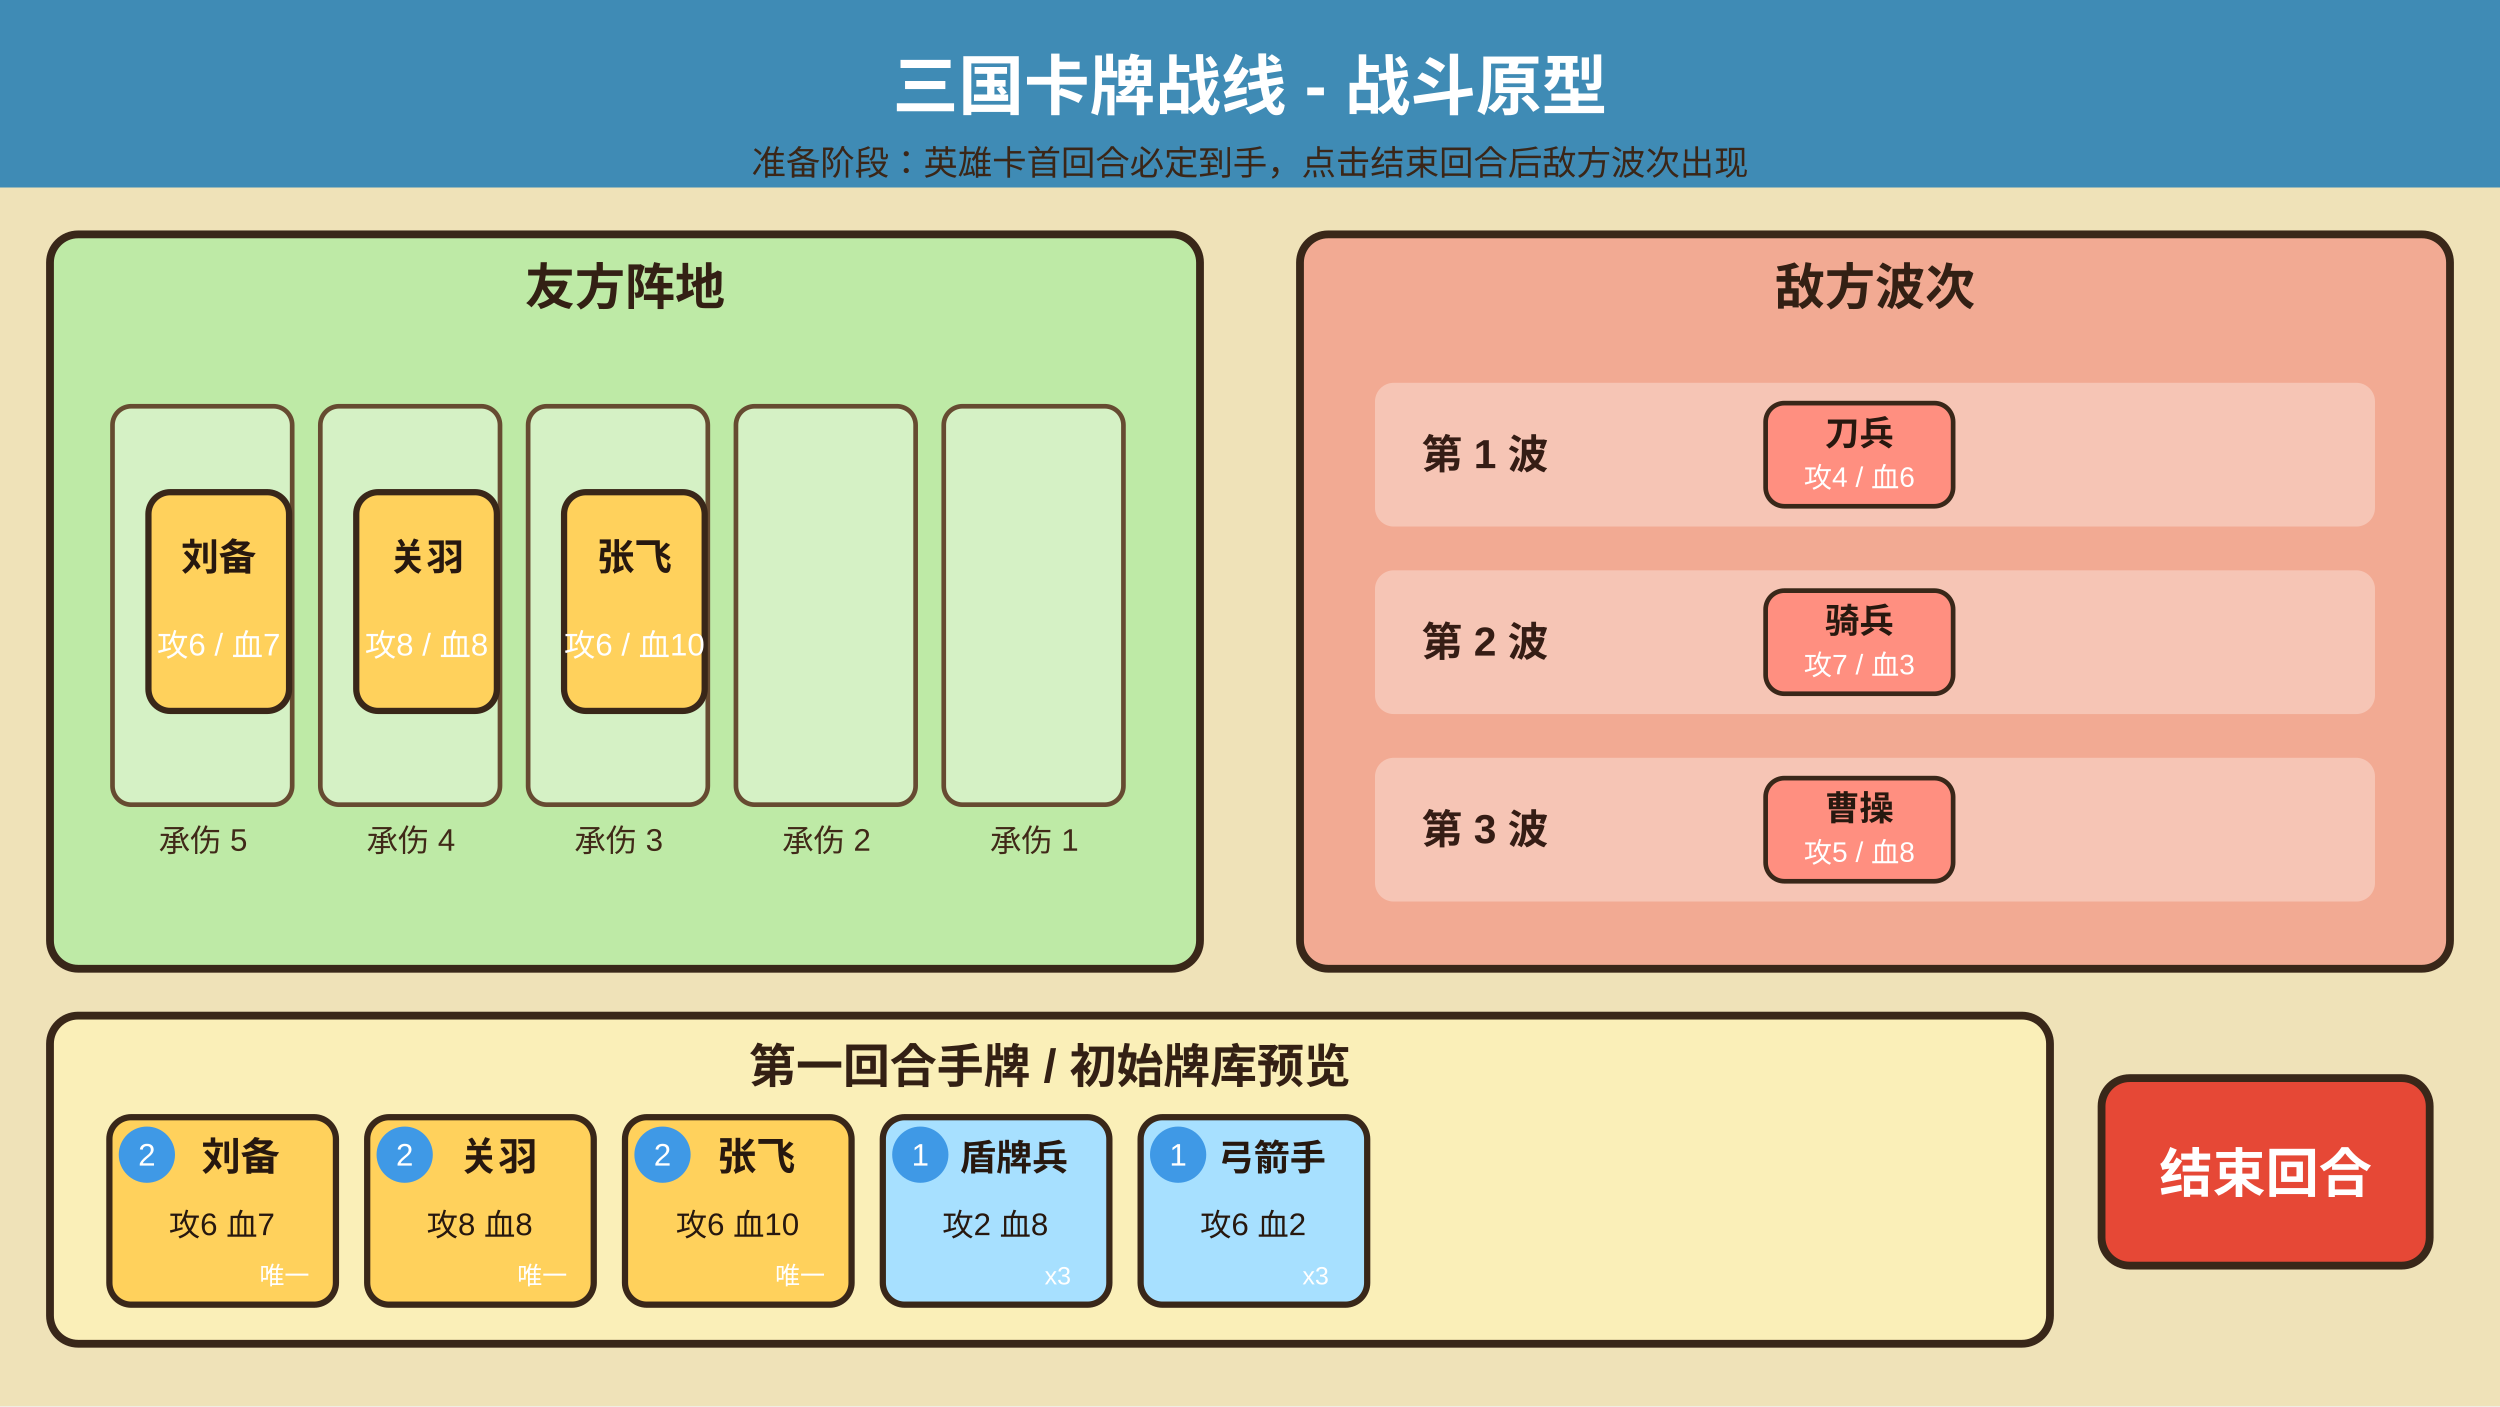
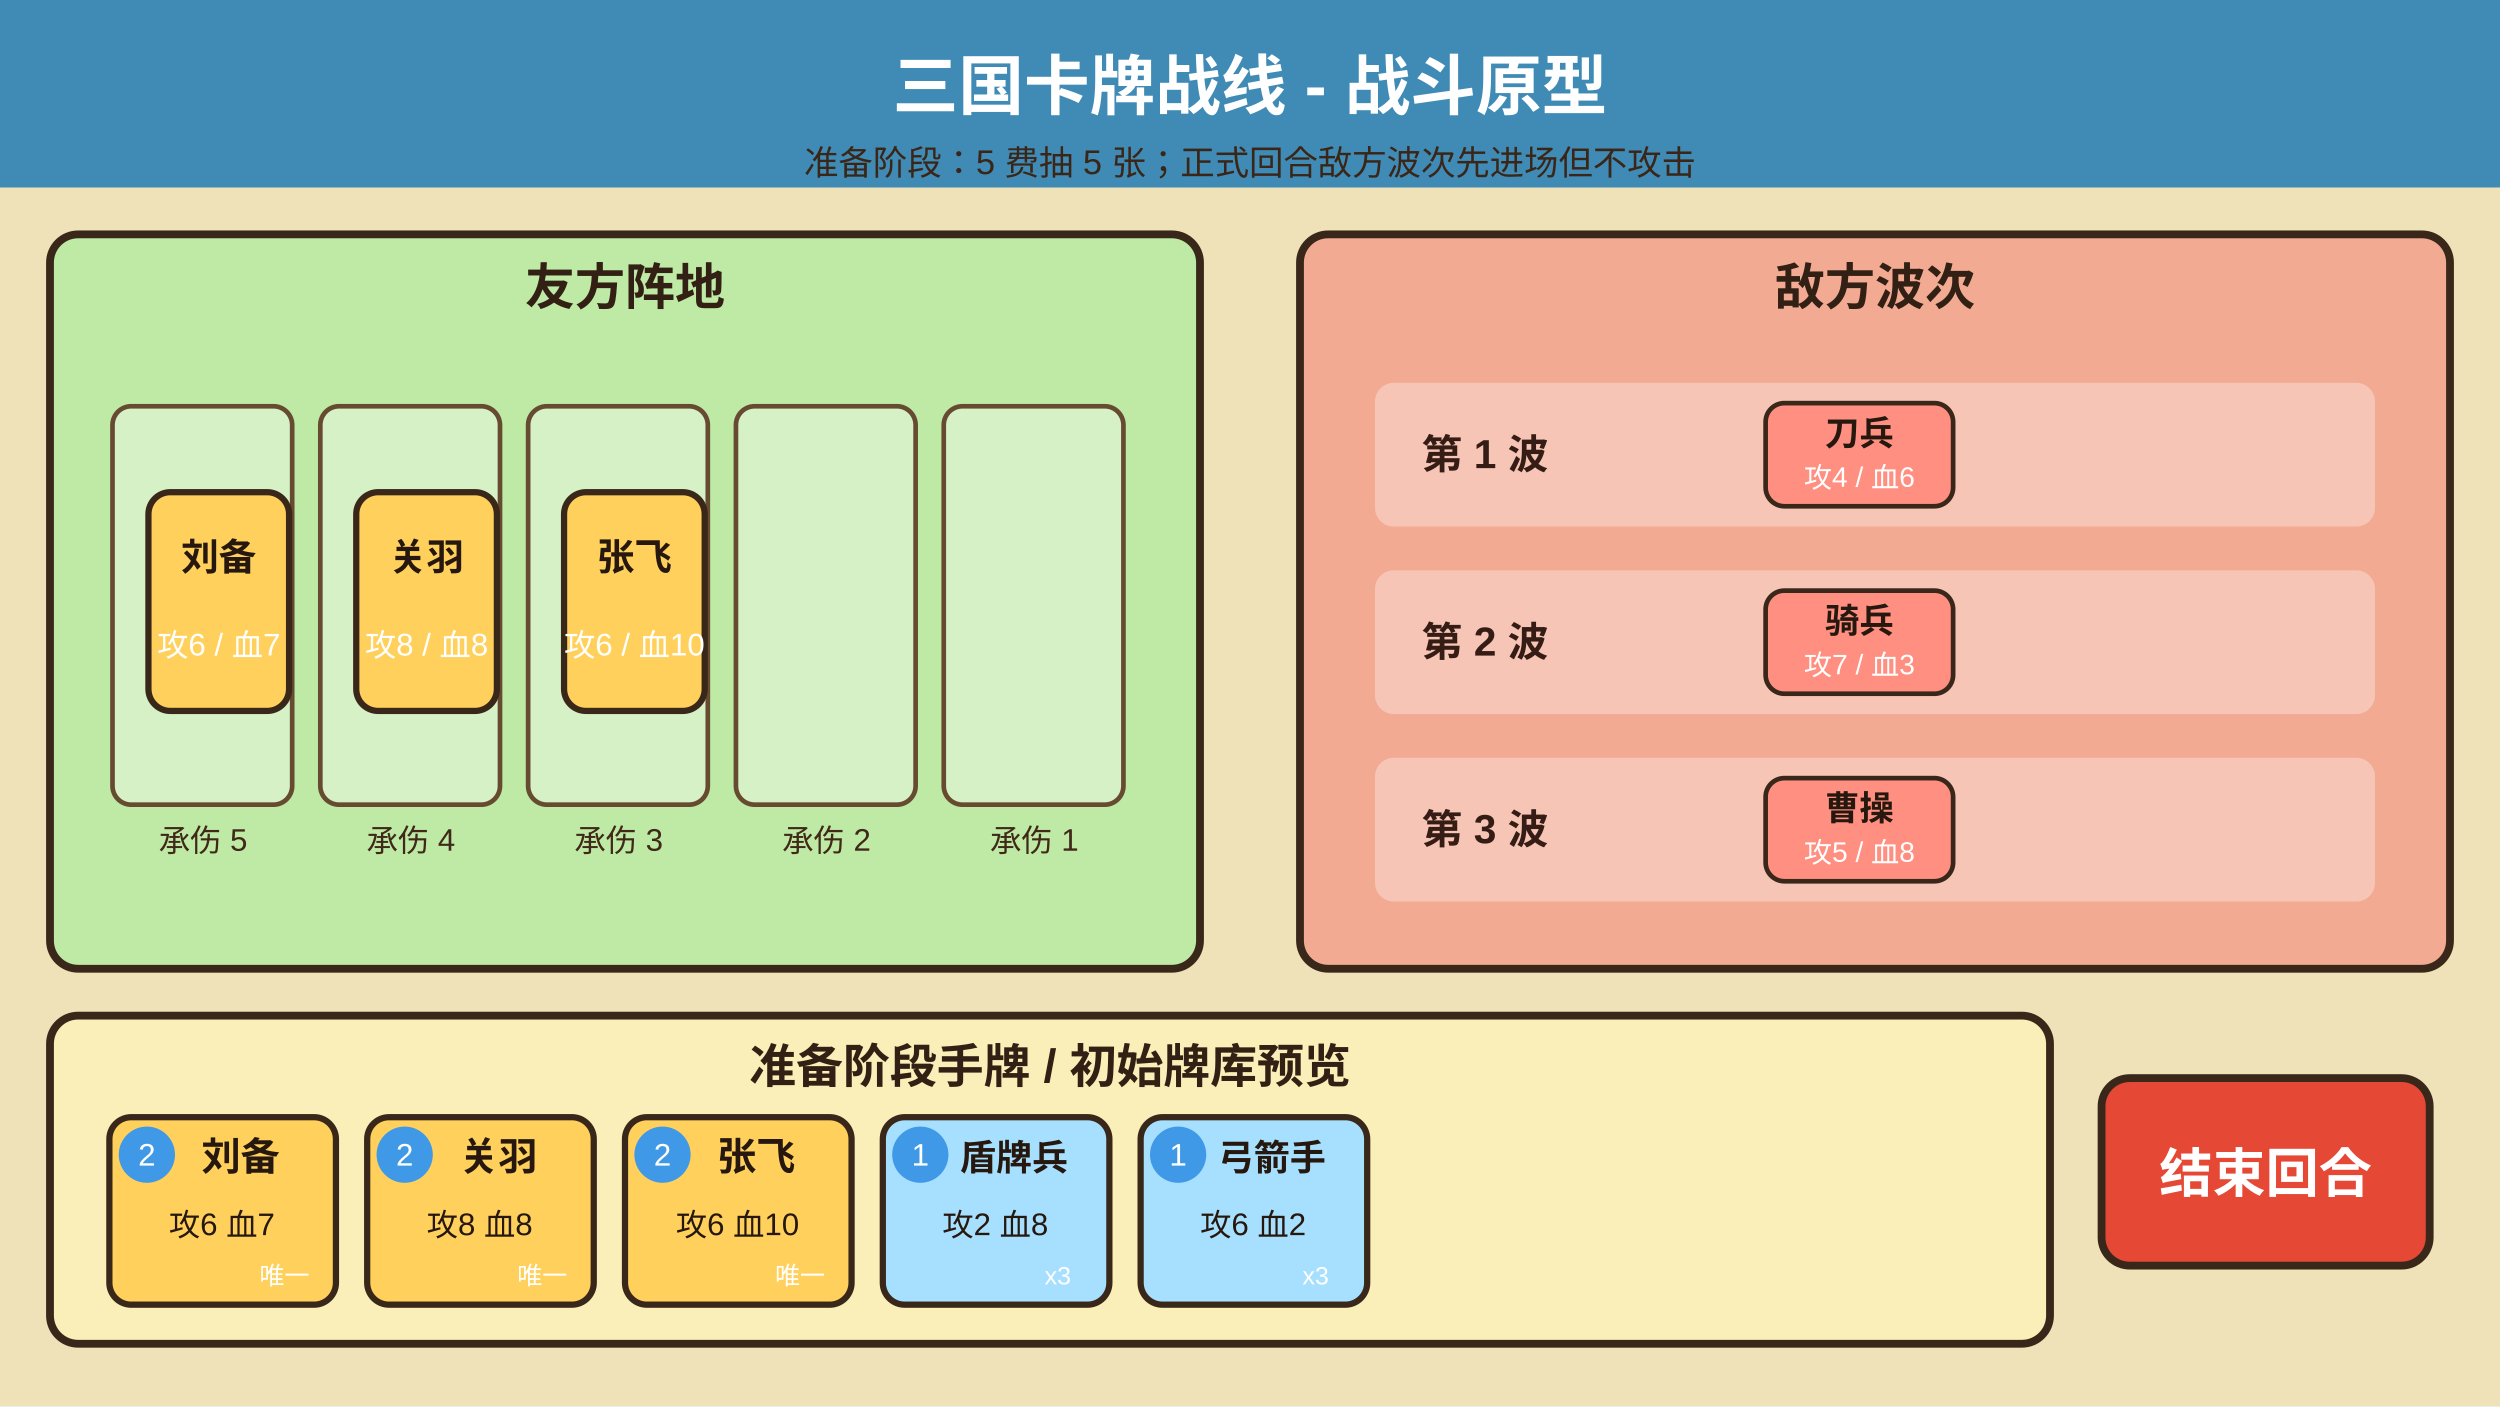
<svg xmlns="http://www.w3.org/2000/svg" width="1600" height="900" viewBox="0 0 1600 900">
  <rect width="1600" height="900" fill="#efe2b8" />
  <rect width="1600" height="120" fill="#3f8bb5" />
  <text x="800" y="70" text-anchor="middle" font-family="Microsoft YaHei, Arial, sans-serif" font-size="42" font-weight="700" fill="#fff">三国卡牌战线 - 战斗原型</text>
-   <text x="800" y="112" text-anchor="middle" font-family="Microsoft YaHei, Arial, sans-serif" font-size="22" fill="#3a2618">准备阶段：英雄卡首回合必定到手，点击结束回合后敌方波次出现</text>
+   <text x="800" y="112" text-anchor="middle" font-family="Microsoft YaHei, Arial, sans-serif" font-size="22" fill="#3a2618">准备阶段：5 费抽 5 张；正式回合敌方波次先进场但不攻击</text>
  <rect x="32" y="150" width="736" height="470" rx="18" fill="#beeaa6" stroke="#392719" stroke-width="5" />
  <text x="400" y="195" text-anchor="middle" font-family="Microsoft YaHei, Arial, sans-serif" font-size="32" font-weight="700" fill="#332014">友方阵地</text>
  <rect x="832" y="150" width="736" height="470" rx="18" fill="#f2aa93" stroke="#392719" stroke-width="5" />
  <text x="1200" y="195" text-anchor="middle" font-family="Microsoft YaHei, Arial, sans-serif" font-size="32" font-weight="700" fill="#332014">敌方波次</text>
  <g font-family="Microsoft YaHei, Arial, sans-serif" text-anchor="middle">
    <rect x="72" y="260" width="115" height="255" rx="12" fill="#ffffff" fill-opacity=".35" stroke="#664b31" stroke-width="3" />
    <rect x="205" y="260" width="115" height="255" rx="12" fill="#ffffff" fill-opacity=".35" stroke="#664b31" stroke-width="3" />
    <rect x="338" y="260" width="115" height="255" rx="12" fill="#ffffff" fill-opacity=".35" stroke="#664b31" stroke-width="3" />
    <rect x="471" y="260" width="115" height="255" rx="12" fill="#ffffff" fill-opacity=".35" stroke="#664b31" stroke-width="3" />
    <rect x="604" y="260" width="115" height="255" rx="12" fill="#ffffff" fill-opacity=".35" stroke="#664b31" stroke-width="3" />
    <text x="130" y="545" font-size="20" fill="#402918">承伤 5</text>
    <text x="263" y="545" font-size="20" fill="#402918">承伤 4</text>
    <text x="396" y="545" font-size="20" fill="#402918">承伤 3</text>
    <text x="529" y="545" font-size="20" fill="#402918">承伤 2</text>
    <text x="662" y="545" font-size="20" fill="#402918">承伤 1</text>
    <rect x="95" y="315" width="90" height="140" rx="14" fill="#ffd15c" stroke="#392719" stroke-width="4" />
    <text x="140" y="365" font-size="24" font-weight="700" fill="#27180f">刘备</text>
    <text x="140" y="420" font-size="20" fill="#fff">攻6 / 血7</text>
    <rect x="228" y="315" width="90" height="140" rx="14" fill="#ffd15c" stroke="#392719" stroke-width="4" />
    <text x="273" y="365" font-size="24" font-weight="700" fill="#27180f">关羽</text>
    <text x="273" y="420" font-size="20" fill="#fff">攻8 / 血8</text>
    <rect x="361" y="315" width="90" height="140" rx="14" fill="#ffd15c" stroke="#392719" stroke-width="4" />
    <text x="406" y="365" font-size="24" font-weight="700" fill="#27180f">张飞</text>
    <text x="406" y="420" font-size="20" fill="#fff">攻6 / 血10</text>
  </g>
  <g font-family="Microsoft YaHei, Arial, sans-serif">
    <rect x="880" y="245" width="640" height="92" rx="12" fill="#ffffff" fill-opacity=".32" />
    <text x="910" y="300" font-size="26" font-weight="700" fill="#351d15">第 1 波</text>
    <rect x="1130" y="258" width="120" height="66" rx="12" fill="#ff8f80" stroke="#392719" stroke-width="3" />
    <text x="1190" y="285" text-anchor="middle" font-size="22" font-weight="700" fill="#27180f">刀兵</text>
    <text x="1190" y="312" text-anchor="middle" font-size="18" fill="#fff">攻4 / 血6</text>
    <rect x="880" y="365" width="640" height="92" rx="12" fill="#ffffff" fill-opacity=".32" />
    <text x="910" y="420" font-size="26" font-weight="700" fill="#351d15">第 2 波</text>
    <rect x="1130" y="378" width="120" height="66" rx="12" fill="#ff8f80" stroke="#392719" stroke-width="3" />
    <text x="1190" y="405" text-anchor="middle" font-size="22" font-weight="700" fill="#27180f">骑兵</text>
    <text x="1190" y="432" text-anchor="middle" font-size="18" fill="#fff">攻7 / 血3</text>
    <rect x="880" y="485" width="640" height="92" rx="12" fill="#ffffff" fill-opacity=".32" />
    <text x="910" y="540" font-size="26" font-weight="700" fill="#351d15">第 3 波</text>
    <rect x="1130" y="498" width="120" height="66" rx="12" fill="#ff8f80" stroke="#392719" stroke-width="3" />
    <text x="1190" y="525" text-anchor="middle" font-size="22" font-weight="700" fill="#27180f">曹操</text>
    <text x="1190" y="552" text-anchor="middle" font-size="18" fill="#fff">攻5 / 血8</text>
  </g>
  <rect x="32" y="650" width="1280" height="210" rx="18" fill="#faefb8" stroke="#392719" stroke-width="5" />
-   <text x="672" y="693" text-anchor="middle" font-family="Microsoft YaHei, Arial, sans-serif" font-size="30" font-weight="700" fill="#332014">第一回合手牌 / 初始牌库预览</text>
+   <text x="672" y="693" text-anchor="middle" font-family="Microsoft YaHei, Arial, sans-serif" font-size="30" font-weight="700" fill="#332014">准备阶段手牌 / 初始牌库预览</text>
  <g font-family="Microsoft YaHei, Arial, sans-serif" text-anchor="middle">
    <g transform="translate(70 715)">
      <rect width="145" height="120" rx="14" fill="#ffd15c" stroke="#392719" stroke-width="4" />
      <circle cx="24" cy="24" r="18" fill="#3f99e6" />
      <text x="24" y="31" font-size="20" fill="#fff">2</text>
      <text x="84" y="34" font-size="25" font-weight="700" fill="#27180f">刘备</text>
      <text x="72" y="76" font-size="20" fill="#27180f">攻6 血7</text>
      <text x="112" y="107" font-size="16" fill="#fff">唯一</text>
    </g>
    <g transform="translate(235 715)">
      <rect width="145" height="120" rx="14" fill="#ffd15c" stroke="#392719" stroke-width="4" />
      <circle cx="24" cy="24" r="18" fill="#3f99e6" />
      <text x="24" y="31" font-size="20" fill="#fff">2</text>
      <text x="84" y="34" font-size="25" font-weight="700" fill="#27180f">关羽</text>
      <text x="72" y="76" font-size="20" fill="#27180f">攻8 血8</text>
      <text x="112" y="107" font-size="16" fill="#fff">唯一</text>
    </g>
    <g transform="translate(400 715)">
      <rect width="145" height="120" rx="14" fill="#ffd15c" stroke="#392719" stroke-width="4" />
      <circle cx="24" cy="24" r="18" fill="#3f99e6" />
      <text x="24" y="31" font-size="20" fill="#fff">2</text>
      <text x="84" y="34" font-size="25" font-weight="700" fill="#27180f">张飞</text>
      <text x="72" y="76" font-size="20" fill="#27180f">攻6 血10</text>
      <text x="112" y="107" font-size="16" fill="#fff">唯一</text>
    </g>
    <g transform="translate(565 715)">
      <rect width="145" height="120" rx="14" fill="#a7e0ff" stroke="#392719" stroke-width="4" />
      <circle cx="24" cy="24" r="18" fill="#3f99e6" />
      <text x="24" y="31" font-size="20" fill="#fff">1</text>
      <text x="84" y="34" font-size="23" font-weight="700" fill="#27180f">盾牌兵</text>
      <text x="72" y="76" font-size="20" fill="#27180f">攻2 血8</text>
      <text x="112" y="107" font-size="16" fill="#fff">x3</text>
    </g>
    <g transform="translate(730 715)">
      <rect width="145" height="120" rx="14" fill="#a7e0ff" stroke="#392719" stroke-width="4" />
      <circle cx="24" cy="24" r="18" fill="#3f99e6" />
      <text x="24" y="31" font-size="20" fill="#fff">1</text>
      <text x="84" y="34" font-size="23" font-weight="700" fill="#27180f">弓箭手</text>
      <text x="72" y="76" font-size="20" fill="#27180f">攻6 血2</text>
      <text x="112" y="107" font-size="16" fill="#fff">x3</text>
    </g>
  </g>
  <rect x="1345" y="690" width="210" height="120" rx="18" fill="#e64836" stroke="#392719" stroke-width="5" />
  <text x="1450" y="763" text-anchor="middle" font-family="Microsoft YaHei, Arial, sans-serif" font-size="34" font-weight="700" fill="#fff">结束回合</text>
</svg>
